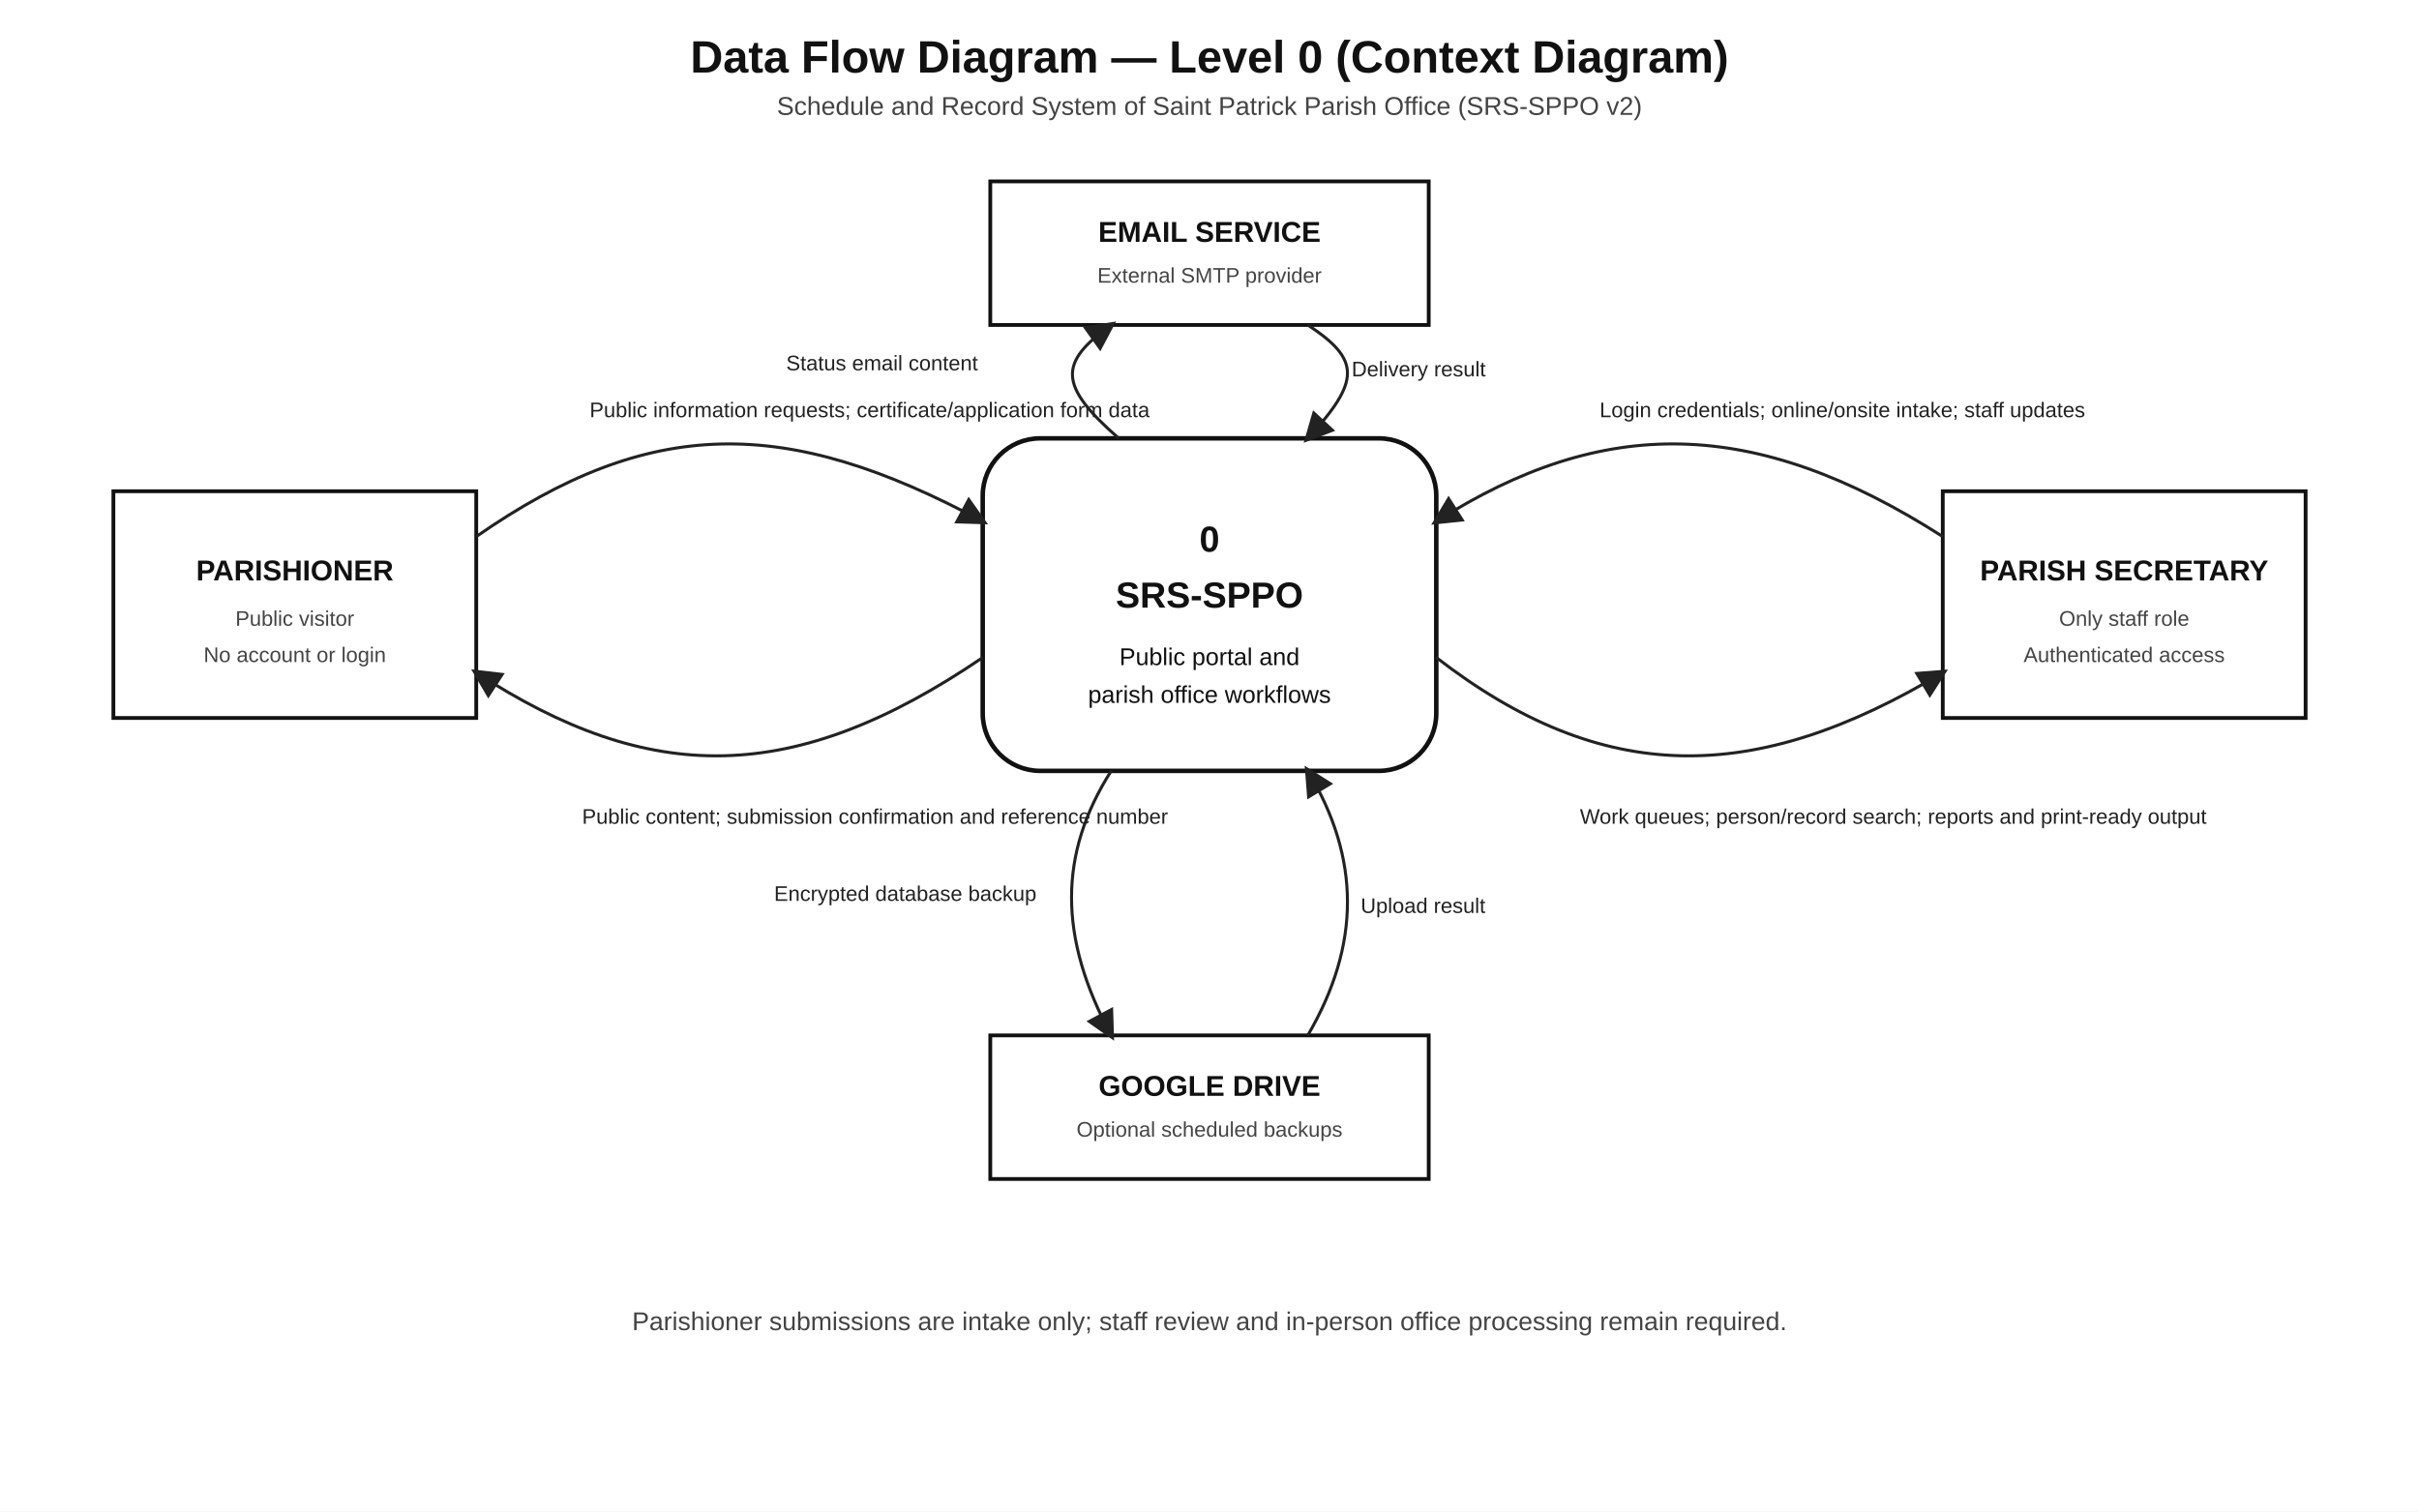
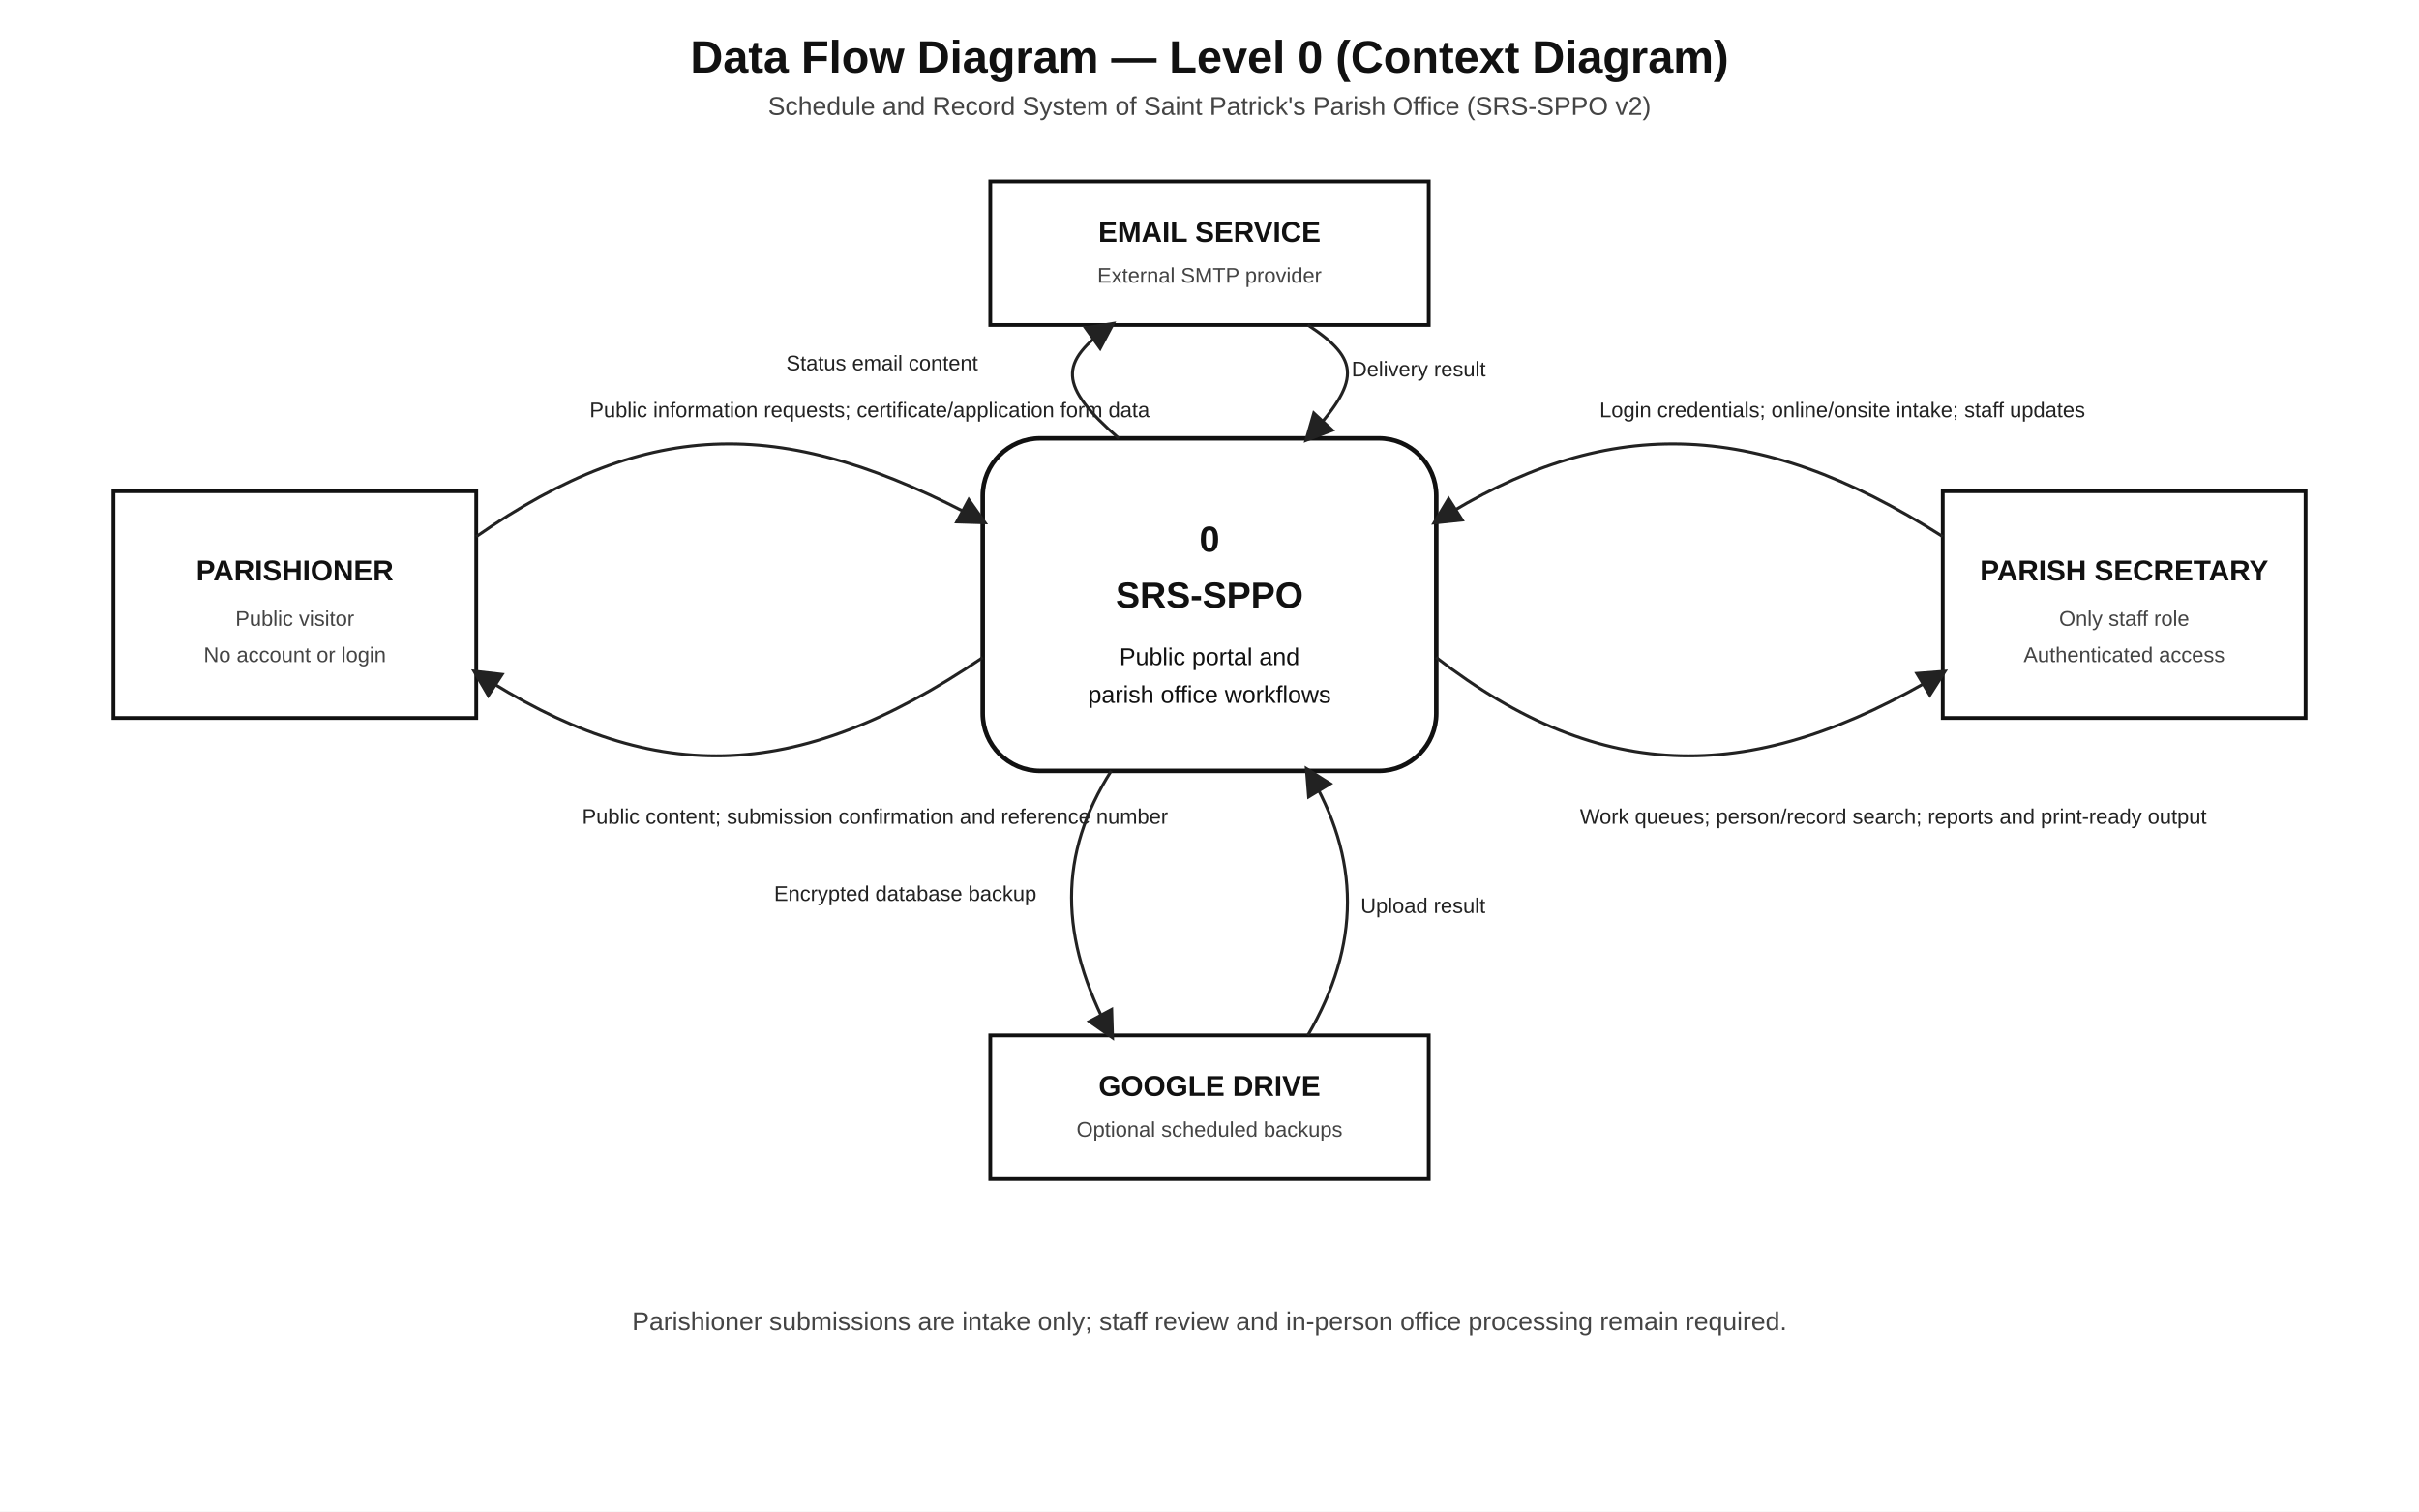
<svg xmlns="http://www.w3.org/2000/svg" width="1600" height="1000" viewBox="0 0 1600 1000" role="img" aria-labelledby="title description">
  <defs>
    <marker id="arrow" markerWidth="10" markerHeight="10" refX="8" refY="5" orient="auto" markerUnits="strokeWidth">
      <path d="M0 0 L10 5 L0 10 z" fill="#222" />
    </marker>
    <style>
      text { font-family: Arial, Helvetica, sans-serif; fill: #111; }
      .entity { fill: #fff; stroke: #111; stroke-width: 2.5; }
      .process { fill: #fff; stroke: #111; stroke-width: 3; }
      .flow { fill: none; stroke: #222; stroke-width: 2; marker-end: url(#arrow); }
      .title { font-size: 30px; font-weight: 700; text-anchor: middle; }
      .subtitle { font-size: 17px; text-anchor: middle; fill: #444; }
      .entity-label { font-size: 19px; font-weight: 700; text-anchor: middle; }
      .entity-note { font-size: 14px; text-anchor: middle; fill: #444; }
      .process-label { font-size: 24px; font-weight: 700; text-anchor: middle; }
      .process-note { font-size: 16px; text-anchor: middle; }
      .flow-label { font-size: 14px; fill: #222; }
    </style>
  </defs>
  <rect x="0" y="0" width="1600" height="1000" fill="#fff" />
  <text x="800" y="48" class="title">Data Flow Diagram — Level 0 (Context Diagram)</text>
-   <text x="800" y="76" class="subtitle">Schedule and Record System of Saint Patrick Parish Office (SRS-SPPO v2)</text>
+   <text x="800" y="76" class="subtitle">Schedule and Record System of Saint Patrick's Parish Office (SRS-SPPO v2)</text>
  <rect x="75" y="325" width="240" height="150" class="entity" />
  <text x="195" y="384" class="entity-label">PARISHIONER</text>
  <text x="195" y="414" class="entity-note">Public visitor</text>
  <text x="195" y="438" class="entity-note">No account or login</text>
  <rect x="1285" y="325" width="240" height="150" class="entity" />
  <text x="1405" y="384" class="entity-label">PARISH SECRETARY</text>
  <text x="1405" y="414" class="entity-note">Only staff role</text>
  <text x="1405" y="438" class="entity-note">Authenticated access</text>
  <rect x="650" y="290" width="300" height="220" rx="38" class="process" />
  <text x="800" y="365" class="process-label">0</text>
  <text x="800" y="402" class="process-label">SRS-SPPO</text>
  <text x="800" y="440" class="process-note">Public portal and</text>
  <text x="800" y="465" class="process-note">parish office workflows</text>
  <rect x="655" y="120" width="290" height="95" class="entity" />
  <text x="800" y="160" class="entity-label">EMAIL SERVICE</text>
  <text x="800" y="187" class="entity-note">External SMTP provider</text>
  <rect x="655" y="685" width="290" height="95" class="entity" />
  <text x="800" y="725" class="entity-label">GOOGLE DRIVE</text>
  <text x="800" y="752" class="entity-note">Optional scheduled backups</text>
  <path d="M315 355 C430 275 520 275 650 345" class="flow" />
  <text x="390" y="276" class="flow-label">Public information requests; certificate/application form data</text>
  <path d="M650 435 C525 520 430 520 315 445" class="flow" />
  <text x="385" y="545" class="flow-label">Public content; submission confirmation and reference number</text>
  <path d="M1285 355 C1160 275 1060 275 950 345" class="flow" />
  <text x="1058" y="276" class="flow-label">Login credentials; online/onsite intake; staff updates</text>
  <path d="M950 435 C1060 520 1160 520 1285 445" class="flow" />
  <text x="1045" y="545" class="flow-label">Work queues; person/record search; reports and print-ready output</text>
  <path d="M740 290 C700 255 700 240 735 215" class="flow" />
  <text x="520" y="245" class="flow-label">Status email content</text>
  <path d="M865 215 C900 238 900 252 865 290" class="flow" />
  <text x="894" y="249" class="flow-label">Delivery result</text>
  <path d="M735 510 C700 565 700 620 735 685" class="flow" />
  <text x="512" y="596" class="flow-label">Encrypted database backup</text>
  <path d="M865 685 C900 625 900 568 865 510" class="flow" />
  <text x="900" y="604" class="flow-label">Upload result</text>
  <text x="800" y="880" class="subtitle">Parishioner submissions are intake only; staff review and in-person office processing remain required.</text>
</svg>
